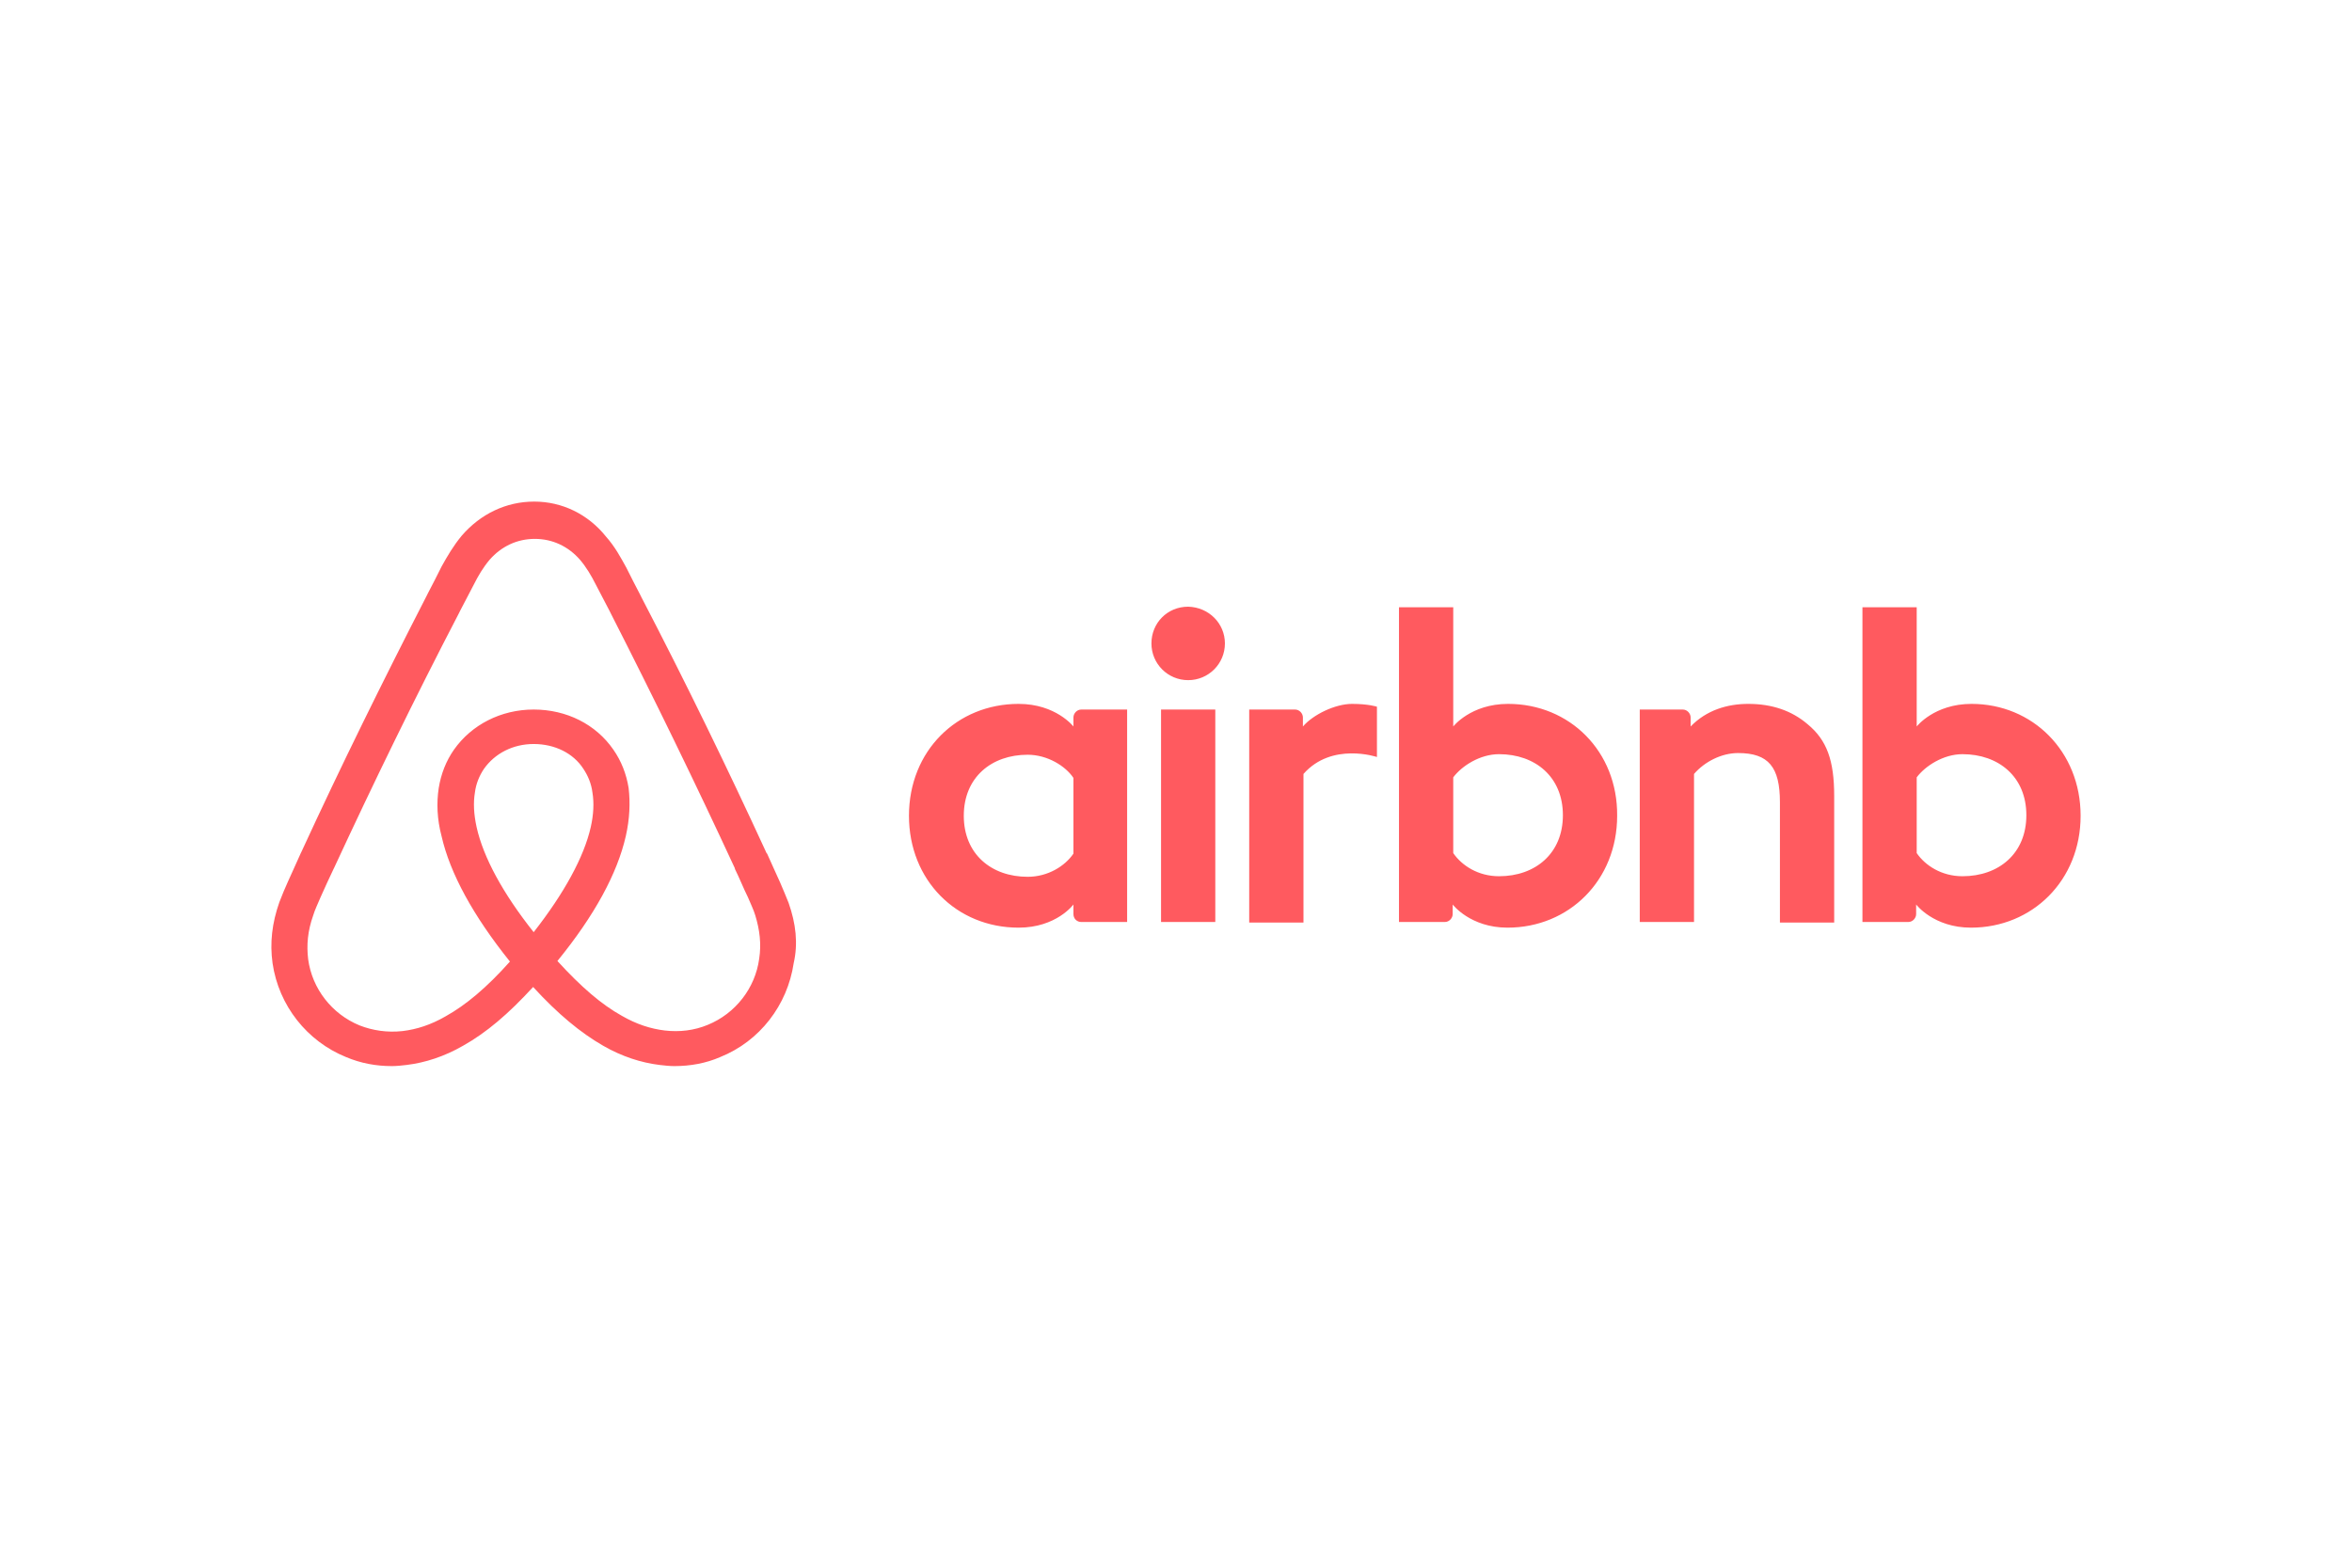
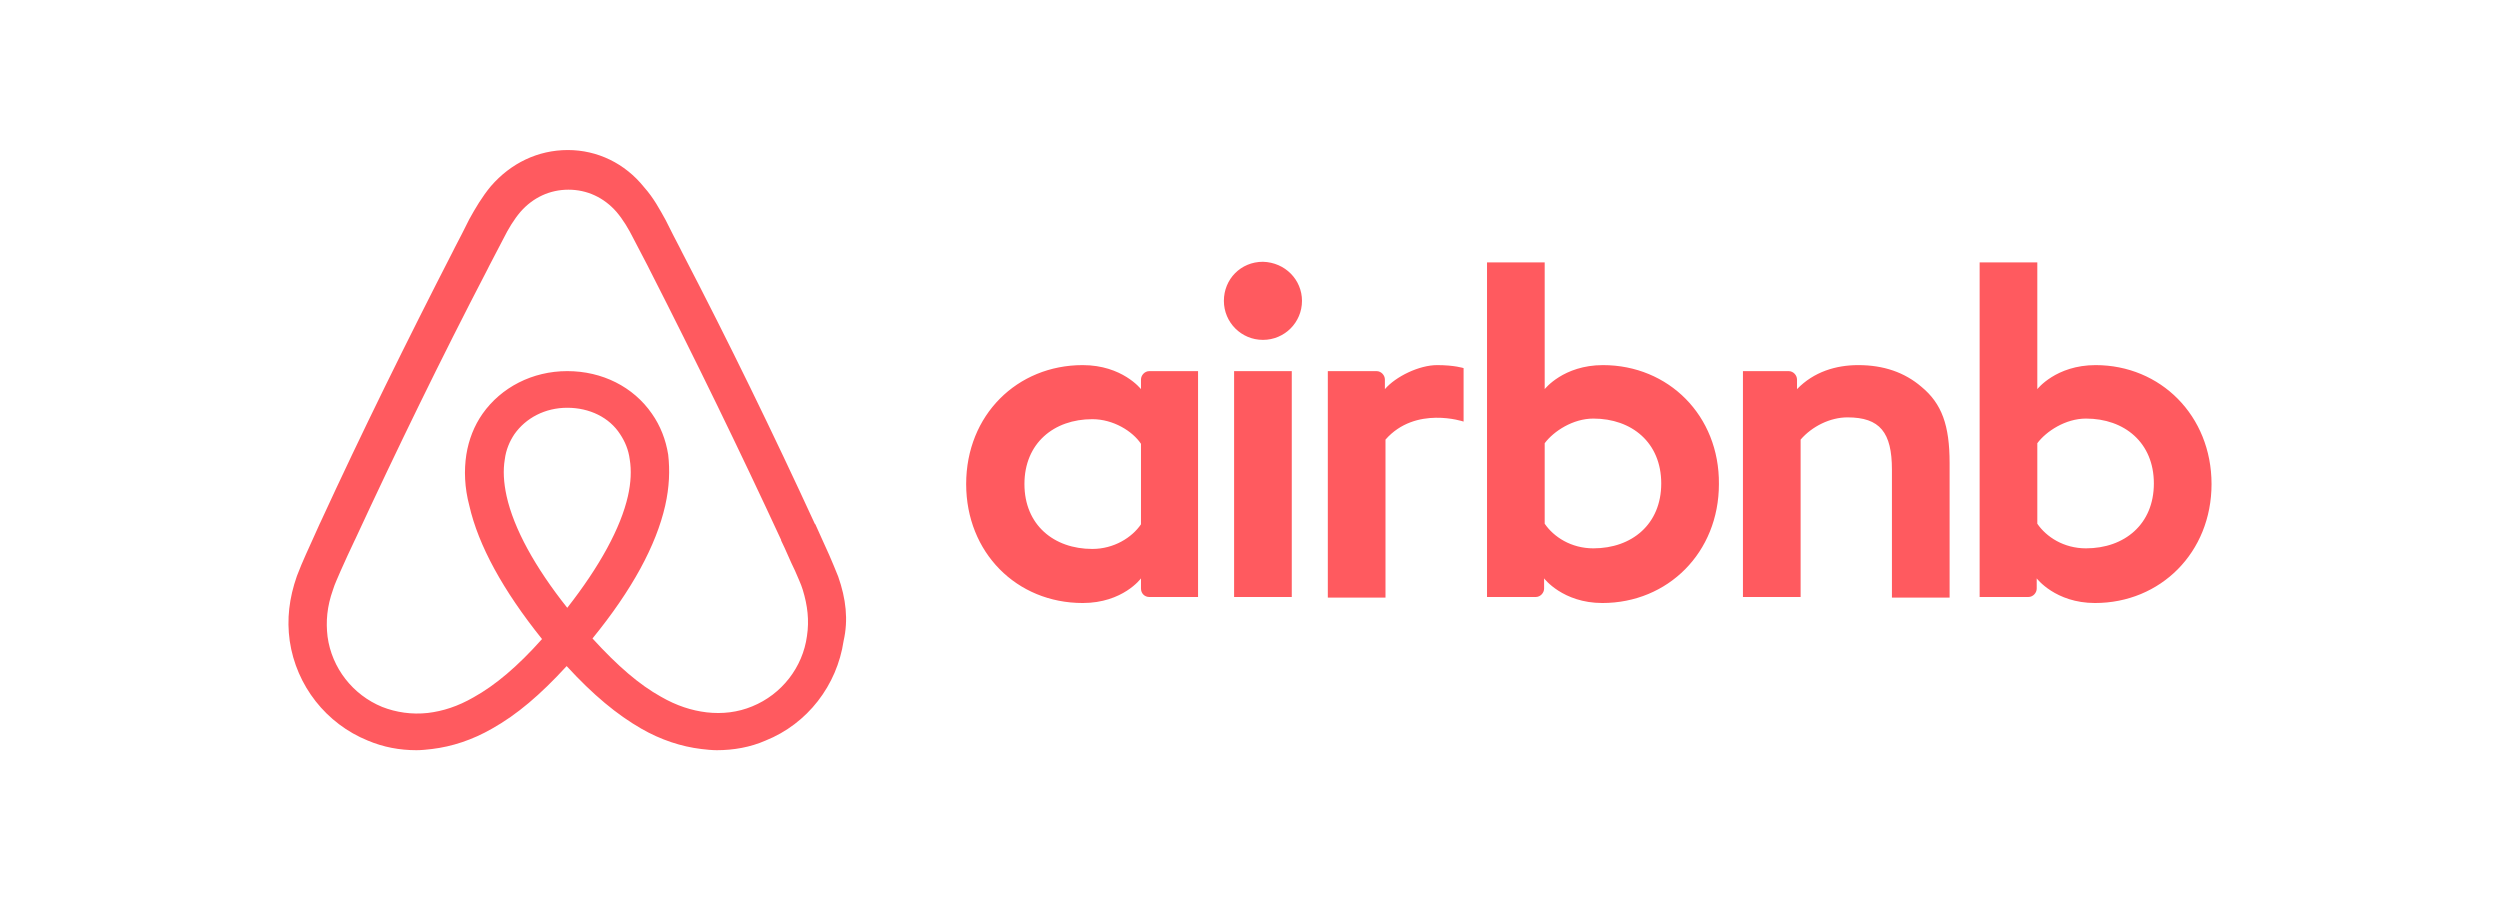
- <svg xmlns="http://www.w3.org/2000/svg" height="800" width="1200" viewBox="-48.016 -24.975 416.141 149.85">
+ <svg xmlns="http://www.w3.org/2000/svg" viewBox="-48.016 -24.975 416.141 149.85">
  <path d="M168.708 25.1c0 3.6-2.9 6.5-6.5 6.5s-6.5-2.9-6.5-6.5 2.8-6.5 6.5-6.5c3.7.1 6.5 3 6.5 6.5zm-26.8 13.1v1.6s-3.1-4-9.7-4c-10.9 0-19.4 8.3-19.4 19.8 0 11.4 8.4 19.8 19.4 19.8 6.7 0 9.7-4.1 9.7-4.1V73c0 .8.6 1.4 1.4 1.4h8.1V36.8h-8.1c-.8 0-1.4.7-1.4 1.4zm0 24.1c-1.5 2.2-4.5 4.1-8.1 4.1-6.4 0-11.3-4-11.3-10.8 0-6.8 4.9-10.8 11.3-10.8 3.5 0 6.7 2 8.1 4.1zm15.5-25.5h9.6v37.6h-9.6zm143.4-1c-6.6 0-9.7 4-9.7 4V18.7h-9.6v55.7h8.1c.8 0 1.4-.7 1.4-1.4v-1.7s3.1 4.1 9.7 4.1c10.9 0 19.4-8.4 19.4-19.8s-8.5-19.8-19.3-19.8zm-1.6 30.5c-3.7 0-6.6-1.9-8.1-4.1V48.8c1.5-2 4.7-4.1 8.1-4.1 6.4 0 11.3 4 11.3 10.8 0 6.8-4.9 10.8-11.3 10.8zm-22.7-14.2v22.4h-9.6V53.2c0-6.2-2-8.7-7.4-8.7-2.9 0-5.9 1.5-7.8 3.7v26.2h-9.6V36.8h7.6c.8 0 1.4.7 1.4 1.4v1.6c2.8-2.9 6.5-4 10.2-4 4.2 0 7.7 1.2 10.5 3.6 3.4 2.8 4.7 6.4 4.7 12.7zm-57.7-16.3c-6.6 0-9.7 4-9.7 4V18.7h-9.6v55.7h8.1c.8 0 1.4-.7 1.4-1.4v-1.7s3.1 4.1 9.7 4.1c10.9 0 19.4-8.4 19.4-19.8.1-11.4-8.4-19.8-19.3-19.8zm-1.6 30.5c-3.7 0-6.6-1.9-8.1-4.1V48.8c1.5-2 4.7-4.1 8.1-4.1 6.4 0 11.3 4 11.3 10.8 0 6.8-4.9 10.8-11.3 10.8zm-26-30.5c2.9 0 4.4.5 4.4.5v8.9s-8-2.7-13 3v26.3h-9.6V36.8h8.1c.8 0 1.4.7 1.4 1.4v1.6c1.8-2.1 5.7-4 8.7-4zm-99.7 35.2c-.5-1.2-1-2.5-1.5-3.6-.8-1.8-1.6-3.5-2.3-5.1l-.1-.1c-6.9-15-14.3-30.2-22.1-45.2l-.3-.6c-.8-1.5-1.6-3.1-2.4-4.7-1-1.8-2-3.7-3.6-5.5-3.2-4-7.8-6.2-12.7-6.2-5 0-9.5 2.2-12.8 6-1.5 1.8-2.6 3.7-3.6 5.5-.8 1.6-1.6 3.2-2.4 4.7l-.3.6c-7.7 15-15.2 30.2-22.1 45.2l-.1.2c-.7 1.6-1.5 3.3-2.3 5.1-.5 1.1-1 2.3-1.5 3.6-1.3 3.7-1.7 7.2-1.2 10.8 1.1 7.5 6.1 13.8 13 16.6 2.6 1.1 5.3 1.6 8.1 1.6.8 0 1.8-.1 2.6-.2 3.3-.4 6.7-1.5 10-3.4 4.1-2.3 8-5.6 12.4-10.4 4.4 4.8 8.4 8.1 12.4 10.4 3.3 1.9 6.7 3 10 3.4.8.1 1.8.2 2.6.2 2.8 0 5.6-.5 8.1-1.6 7-2.8 11.9-9.2 13-16.6.8-3.5.4-7-.9-10.7zm-45.1 5.2c-5.4-6.8-8.9-13.2-10.1-18.6-.5-2.3-.6-4.3-.3-6.1.2-1.6.8-3 1.6-4.2 1.9-2.7 5.1-4.4 8.8-4.4 3.7 0 7 1.6 8.8 4.4.8 1.2 1.4 2.6 1.6 4.2.3 1.8.2 3.9-.3 6.1-1.2 5.3-4.7 11.7-10.1 18.6zm39.9 4.7c-.7 5.2-4.2 9.7-9.1 11.7-2.4 1-5 1.3-7.6 1-2.5-.3-5-1.1-7.6-2.6-3.6-2-7.2-5.1-11.4-9.7 6.6-8.1 10.6-15.5 12.1-22.1.7-3.1.8-5.9.5-8.5-.4-2.5-1.3-4.8-2.7-6.8-3.1-4.5-8.3-7.1-14.1-7.1-5.8 0-11 2.7-14.1 7.1-1.4 2-2.3 4.3-2.7 6.8-.4 2.6-.3 5.5.5 8.5 1.5 6.6 5.6 14.1 12.1 22.2-4.1 4.6-7.8 7.7-11.4 9.7-2.6 1.5-5.1 2.3-7.6 2.6-2.7.3-5.3-.1-7.6-1-4.9-2-8.4-6.5-9.1-11.7-.3-2.5-.1-5 .9-7.8.3-1 .8-2 1.3-3.2.7-1.6 1.5-3.3 2.3-5l.1-.2c6.9-14.9 14.3-30.1 22-44.9l.3-.6c.8-1.5 1.6-3.1 2.4-4.6.8-1.6 1.7-3.1 2.8-4.4 2.1-2.4 4.9-3.7 8-3.7 3.1 0 5.9 1.3 8 3.7 1.1 1.3 2 2.8 2.8 4.4.8 1.5 1.6 3.1 2.4 4.6l.3.6c7.6 14.9 15 30.1 21.9 45v.1c.8 1.6 1.5 3.4 2.3 5 .5 1.2 1 2.2 1.3 3.2.8 2.6 1.1 5.1.7 7.7z" fill="#FF5A5F" />
</svg>
